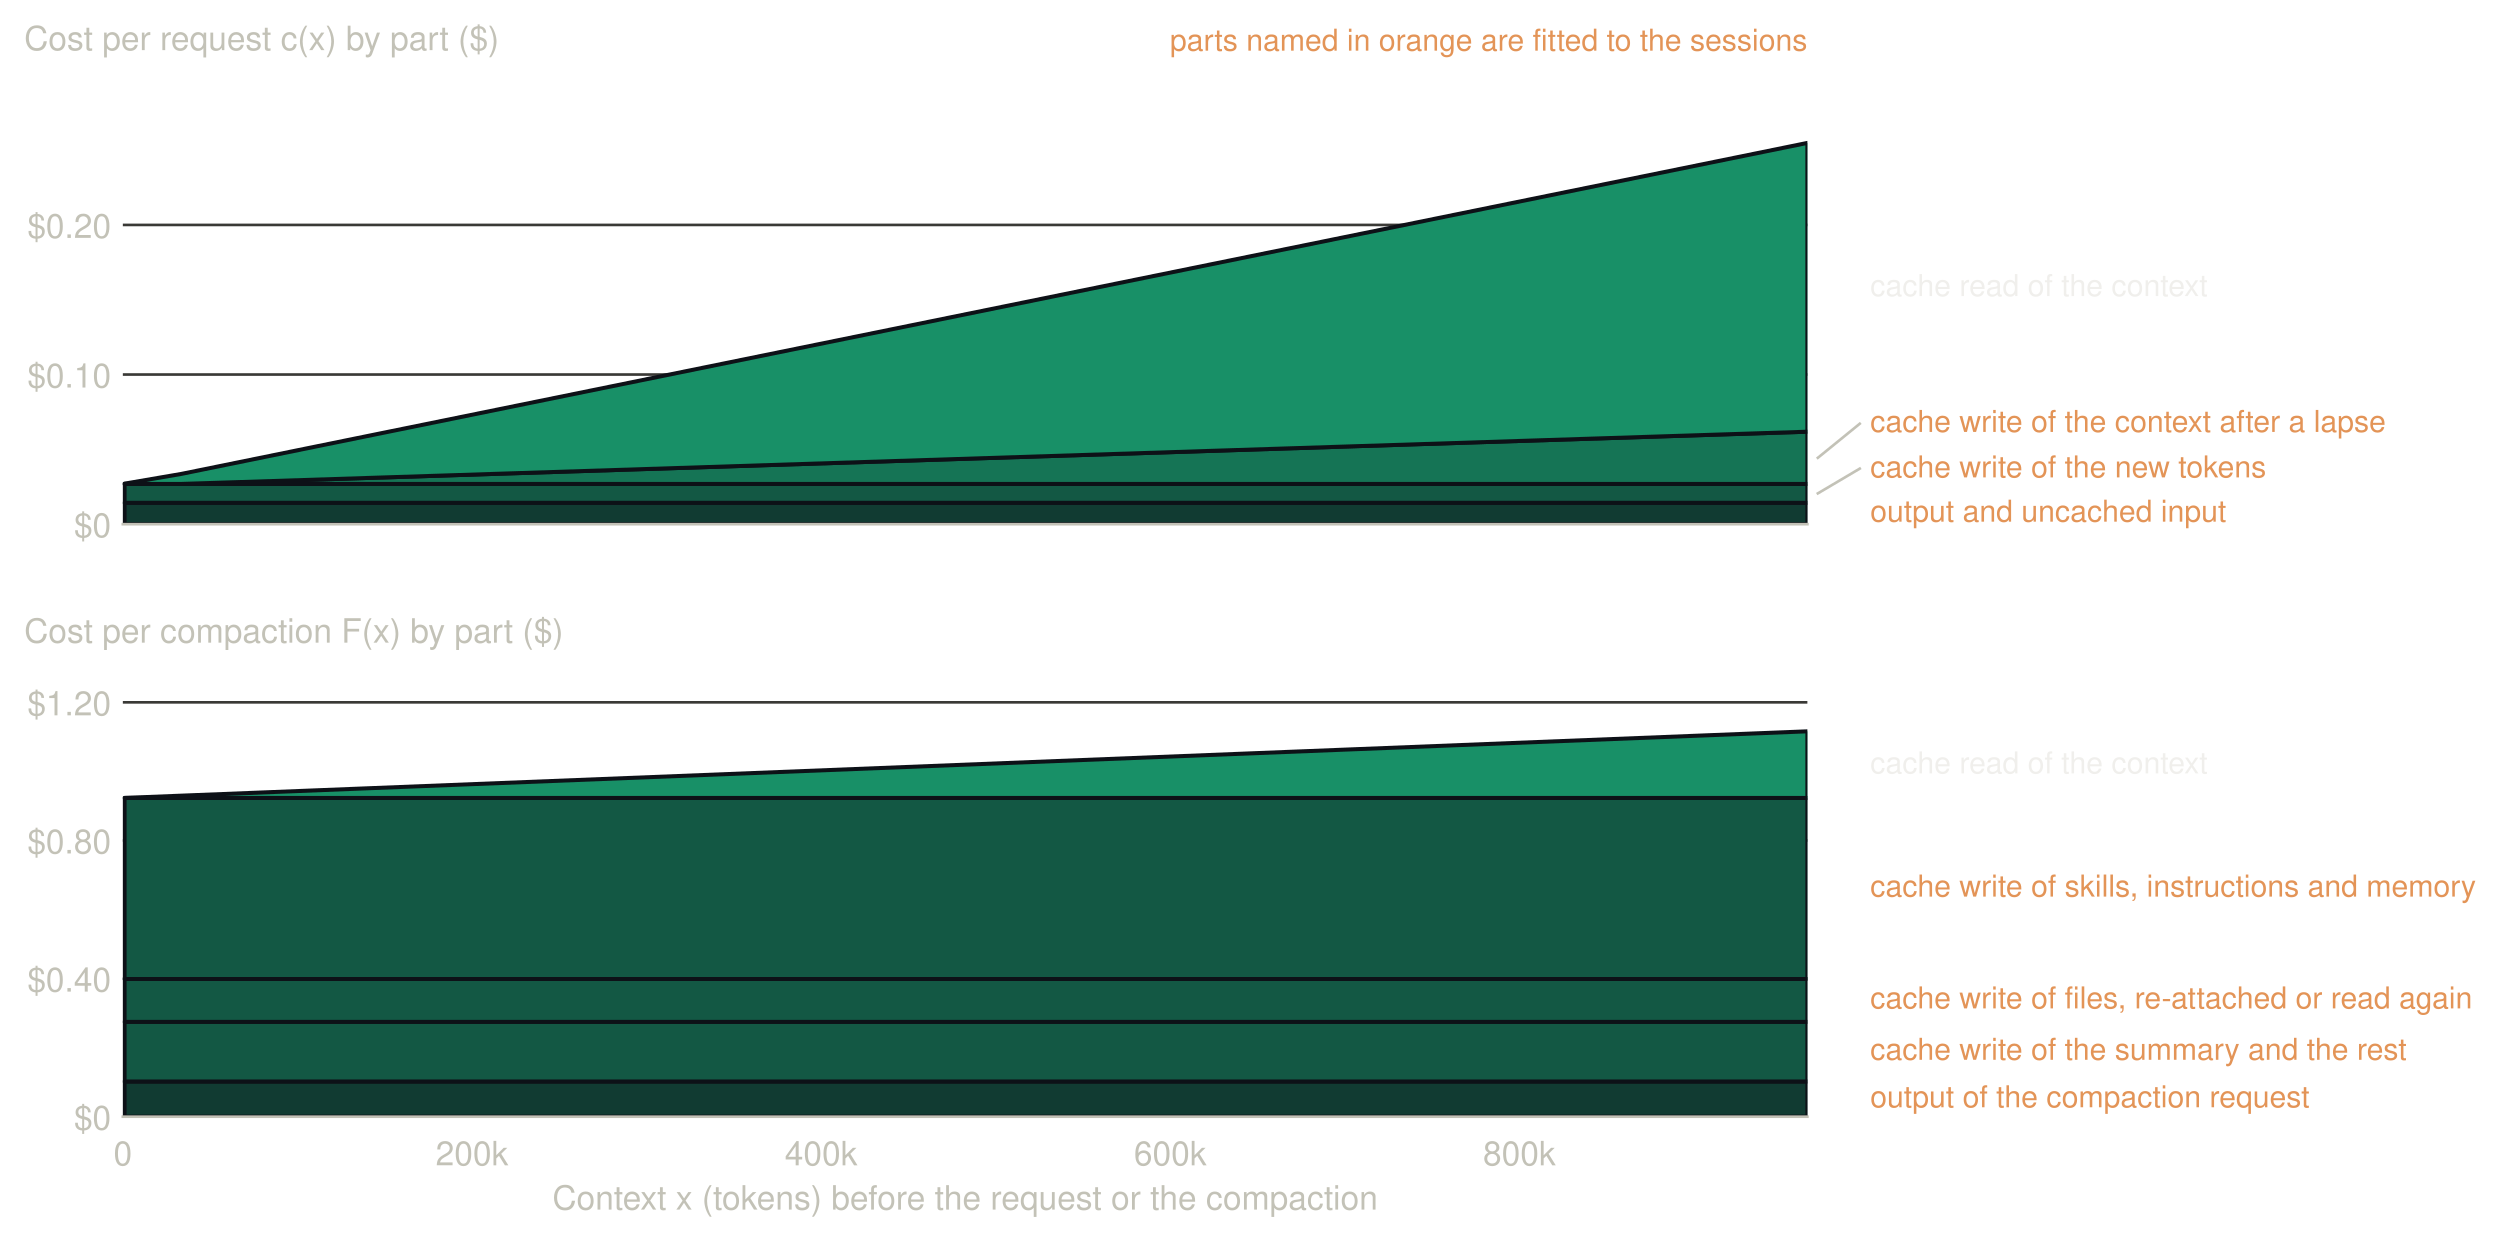
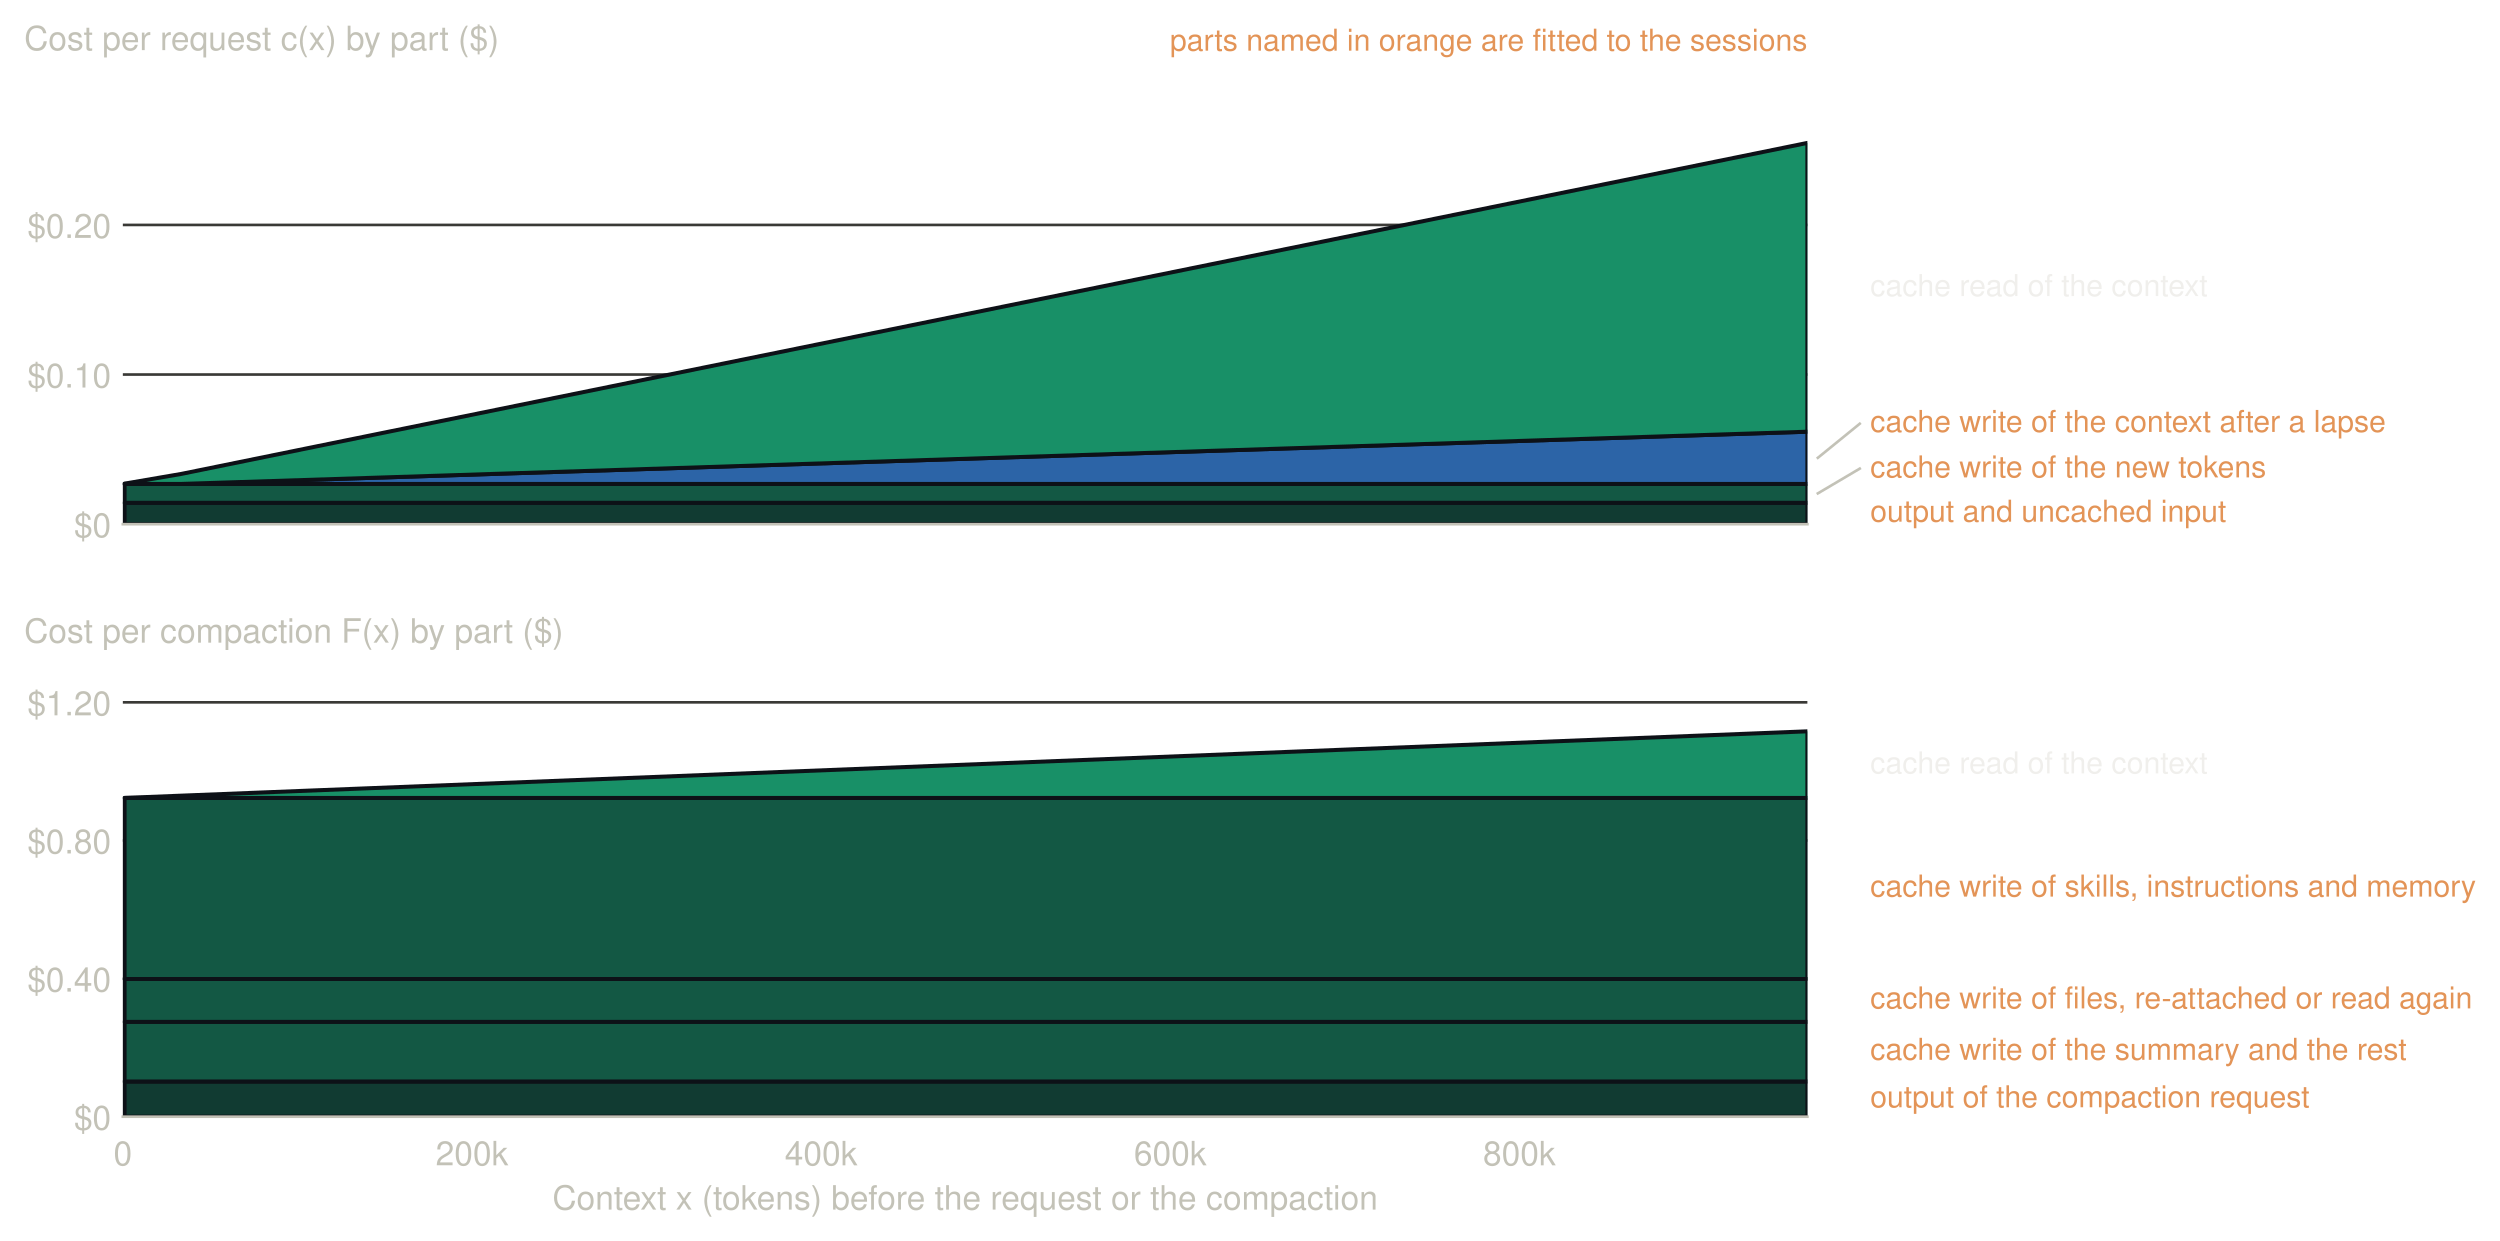
<svg xmlns="http://www.w3.org/2000/svg" xmlns:xlink="http://www.w3.org/1999/xlink" width="745.308pt" height="369.899pt" viewBox="0 0 745.308 369.899" version="1.1">
  <defs>
    <style type="text/css">*{stroke-linejoin: round; stroke-linecap: butt}</style>
  </defs>
  <g id="figure_1">
    <g id="patch_1">
      <path d="M 0 369.899  L 745.308 369.899  L 745.308 0  L 0 0  L 0 369.899  z " style="fill: none" />
    </g>
    <g id="axes_1">
      <g id="patch_2">
        <path d="M 36.62 156.272  L 538.82 156.272  L 538.82 22.451  L 36.62 22.451  L 36.62 156.272  z " style="fill: none" />
      </g>
      <g id="matplotlib.axis_1">
        <g id="xtick_1">
          <g id="line2d_1" />
        </g>
        <g id="xtick_2">
          <g id="line2d_2" />
        </g>
        <g id="xtick_3">
          <g id="line2d_3" />
        </g>
        <g id="xtick_4">
          <g id="line2d_4" />
        </g>
        <g id="xtick_5">
          <g id="line2d_5" />
        </g>
      </g>
      <g id="matplotlib.axis_2">
        <g id="ytick_1">
          <g id="line2d_6">
            <path d="M 36.62 156.272  L 538.82 156.272  " clip-path="url(#p10c6d02764)" style="fill: none; stroke: #3a3936; stroke-width: 0.8; stroke-linecap: square" />
          </g>
          <g id="line2d_7" />
          <g id="text_1">
            <text style="font-size: 10px; font-family: 'Helvetica', 'Arial', 'DejaVu Sans'; text-anchor: end; fill: #c3c2b7" x="33.12" y="160.149" transform="rotate(-0 33.12 160.1493)">$0</text>
          </g>
        </g>
        <g id="ytick_2">
          <g id="line2d_8">
            <path d="M 36.62 111.665  L 538.82 111.665  " clip-path="url(#p10c6d02764)" style="fill: none; stroke: #3a3936; stroke-width: 0.8; stroke-linecap: square" />
          </g>
          <g id="line2d_9" />
          <g id="text_2">
            <text style="font-size: 10px; font-family: 'Helvetica', 'Arial', 'DejaVu Sans'; text-anchor: end; fill: #c3c2b7" x="33.12" y="115.542" transform="rotate(-0 33.12 115.5424)">$0.10</text>
          </g>
        </g>
        <g id="ytick_3">
          <g id="line2d_10">
            <path d="M 36.62 67.058  L 538.82 67.058  " clip-path="url(#p10c6d02764)" style="fill: none; stroke: #3a3936; stroke-width: 0.8; stroke-linecap: square" />
          </g>
          <g id="line2d_11" />
          <g id="text_3">
            <text style="font-size: 10px; font-family: 'Helvetica', 'Arial', 'DejaVu Sans'; text-anchor: end; fill: #c3c2b7" x="33.12" y="70.936" transform="rotate(-0 33.12 70.93551)">$0.20</text>
          </g>
        </g>
        <g id="text_4">
          <text style="font-size: 10px; font-family: 'Helvetica', 'Arial', 'DejaVu Sans'; text-anchor: start; fill: #c3c2b7" x="7.2" y="14.955" transform="rotate(-0 7.2 14.95469)">Cost per request c(x) by part ($)</text>
        </g>
      </g>
      <g id="FillBetweenPolyCollection_1">
        <defs>
          <path id="maaebbda746" d="M 37.14 -219.992  L 37.14 -213.627  L 54.029 -213.627  L 108.817 -213.627  L 400.91 -213.627  L 538.82 -213.627  L 538.82 -219.992  L 538.82 -219.992  L 400.91 -219.992  L 108.817 -219.992  L 54.029 -219.992  L 37.14 -219.992  z " style="stroke: #0d1117; stroke-width: 1.2" />
        </defs>
        <g clip-path="url(#p10c6d02764)">
          <use xlink:href="#maaebbda746" x="0" y="369.899" style="fill: #113b32; stroke: #0d1117; stroke-width: 1.2" />
        </g>
      </g>
      <g id="FillBetweenPolyCollection_2">
        <defs>
          <path id="m371189c75c" d="M 37.14 -225.627  L 37.14 -219.992  L 54.029 -219.992  L 108.817 -219.992  L 400.91 -219.992  L 538.82 -219.992  L 538.82 -225.627  L 538.82 -225.627  L 400.91 -225.627  L 108.817 -225.627  L 54.029 -225.627  L 37.14 -225.627  z " style="stroke: #0d1117; stroke-width: 1.2" />
        </defs>
        <g clip-path="url(#p10c6d02764)">
          <use xlink:href="#m371189c75c" x="0" y="369.899" style="fill: #135844; stroke: #0d1117; stroke-width: 1.2" />
        </g>
      </g>
      <g id="FillBetweenPolyCollection_3">
        <defs>
-           <path id="m205fe80c78" d="M 37.14 -225.627  L 37.14 -225.627  L 54.029 -225.627  L 108.817 -225.627  L 400.91 -225.627  L 538.82 -225.627  L 538.82 -241.201  L 538.82 -241.201  L 400.91 -236.771  L 108.817 -227.387  L 54.029 -225.627  L 37.14 -225.627  z " style="stroke: #0d1117; stroke-width: 1.2" />
-         </defs>
-         <g clip-path="url(#p10c6d02764)">
-           <use xlink:href="#m205fe80c78" x="0" y="369.899" style="fill: #157455; stroke: #0d1117; stroke-width: 1.2" />
+           <path id="m050104c516" d="M 37.14 -225.627  L 37.14 -225.627  L 54.029 -225.627  L 108.817 -225.627  L 400.91 -225.627  L 538.82 -225.627  L 538.82 -241.201  L 538.82 -241.201  L 400.91 -236.771  L 108.817 -227.387  L 54.029 -225.627  L 37.14 -225.627  z " style="stroke: #0d1117; stroke-width: 1.2" />
+         </defs>
+         <g clip-path="url(#p10c6d02764)">
+           <use xlink:href="#m050104c516" x="0" y="369.899" style="fill: #2c64a7; stroke: #0d1117; stroke-width: 1.2" />
        </g>
      </g>
      <g id="FillBetweenPolyCollection_4">
        <defs>
          <path id="m70ed8e6e71" d="M 37.14 -225.716  L 37.14 -225.627  L 54.029 -225.627  L 108.817 -227.387  L 400.91 -236.771  L 538.82 -241.201  L 538.82 -327.293  L 538.82 -327.293  L 400.91 -299.221  L 108.817 -239.764  L 54.029 -228.611  L 37.14 -225.716  z " style="stroke: #0d1117; stroke-width: 1.2" />
        </defs>
        <g clip-path="url(#p10c6d02764)">
          <use xlink:href="#m70ed8e6e71" x="0" y="369.899" style="fill: #189067; stroke: #0d1117; stroke-width: 1.2" />
        </g>
      </g>
      <g id="line2d_12">
        <path d="M 541.942 147.089  L 554.432 139.707  " style="fill: none; stroke: #c3c2b7; stroke-width: 0.8; stroke-linecap: square" />
      </g>
      <g id="line2d_13">
        <path d="M 541.942 136.485  L 554.432 126.325  " style="fill: none; stroke: #c3c2b7; stroke-width: 0.8; stroke-linecap: square" />
      </g>
      <g id="patch_3">
        <path d="M 36.62 156.272  L 538.82 156.272  " style="fill: none; stroke: #c3c2b7; stroke-width: 0.8; stroke-linejoin: miter; stroke-linecap: square" />
      </g>
      <g id="text_5">
        <text style="font-size: 9px; font-family: 'Helvetica', 'Arial', 'DejaVu Sans'; text-anchor: start; fill: #e39457" x="557.555" y="155.526" transform="rotate(-0 557.5549 155.5264)">output and uncached input</text>
      </g>
      <g id="text_6">
        <text style="font-size: 9px; font-family: 'Helvetica', 'Arial', 'DejaVu Sans'; text-anchor: start; fill: #e39457" x="557.555" y="142.318" transform="rotate(-0 557.5549 142.3177)">cache write of the new tokens</text>
      </g>
      <g id="text_7">
        <text style="font-size: 9px; font-family: 'Helvetica', 'Arial', 'DejaVu Sans'; text-anchor: start; fill: #e39457" x="557.555" y="128.762" transform="rotate(-0 557.5549 128.7623)">cache write of the context after a lapse</text>
      </g>
      <g id="text_8">
        <text style="font-size: 9px; font-family: 'Helvetica', 'Arial', 'DejaVu Sans'; text-anchor: start; fill: #f0efec" x="557.555" y="88.262" transform="rotate(-0 557.5549 88.26213)">cache read of the context</text>
      </g>
      <g id="text_9">
        <text style="font-size: 9px; font-family: 'Helvetica', 'Arial', 'DejaVu Sans'; text-anchor: end; fill: #e39457" x="538.82" y="15.107" transform="rotate(-0 538.82 15.10719)">parts named in orange are fitted to the sessions</text>
      </g>
    </g>
    <g id="axes_2">
      <g id="patch_4">
        <path d="M 36.62 332.915  L 538.82 332.915  L 538.82 199.095  L 36.62 199.095  L 36.62 332.915  z " style="fill: none" />
      </g>
      <g id="matplotlib.axis_3">
        <g id="xtick_6">
          <g id="line2d_14" />
          <g id="text_10">
            <text style="font-size: 10px; font-family: 'Helvetica', 'Arial', 'DejaVu Sans'; text-anchor: middle; fill: #c3c2b7" x="36.62" y="347.415" transform="rotate(-0 36.62 347.4153)">0</text>
          </g>
        </g>
        <g id="xtick_7">
          <g id="line2d_15" />
          <g id="text_11">
            <text style="font-size: 10px; font-family: 'Helvetica', 'Arial', 'DejaVu Sans'; text-anchor: middle; fill: #c3c2b7" x="140.703" y="347.415" transform="rotate(-0 140.7029 347.4153)">200k</text>
          </g>
        </g>
        <g id="xtick_8">
          <g id="line2d_16" />
          <g id="text_12">
            <text style="font-size: 10px; font-family: 'Helvetica', 'Arial', 'DejaVu Sans'; text-anchor: middle; fill: #c3c2b7" x="244.786" y="347.415" transform="rotate(-0 244.7858 347.4153)">400k</text>
          </g>
        </g>
        <g id="xtick_9">
          <g id="line2d_17" />
          <g id="text_13">
            <text style="font-size: 10px; font-family: 'Helvetica', 'Arial', 'DejaVu Sans'; text-anchor: middle; fill: #c3c2b7" x="348.869" y="347.415" transform="rotate(-0 348.8687 347.4153)">600k</text>
          </g>
        </g>
        <g id="xtick_10">
          <g id="line2d_18" />
          <g id="text_14">
            <text style="font-size: 10px; font-family: 'Helvetica', 'Arial', 'DejaVu Sans'; text-anchor: middle; fill: #c3c2b7" x="452.952" y="347.415" transform="rotate(-0 452.9516 347.4153)">800k</text>
          </g>
        </g>
        <g id="text_15">
          <text style="font-size: 10px; font-family: 'Helvetica', 'Arial', 'DejaVu Sans'; text-anchor: middle; fill: #c3c2b7" x="287.72" y="360.614" transform="rotate(-0 287.72 360.6145)">Context x (tokens) before the request or the compaction</text>
        </g>
      </g>
      <g id="matplotlib.axis_4">
        <g id="ytick_4">
          <g id="line2d_19">
            <path d="M 36.62 332.915  L 538.82 332.915  " clip-path="url(#p2a4c4a9af1)" style="fill: none; stroke: #3a3936; stroke-width: 0.8; stroke-linecap: square" />
          </g>
          <g id="line2d_20" />
          <g id="text_16">
            <text style="font-size: 10px; font-family: 'Helvetica', 'Arial', 'DejaVu Sans'; text-anchor: end; fill: #c3c2b7" x="33.12" y="336.793" transform="rotate(-0 33.12 336.7926)">$0</text>
          </g>
        </g>
        <g id="ytick_5">
          <g id="line2d_21">
            <path d="M 36.62 291.74  L 538.82 291.74  " clip-path="url(#p2a4c4a9af1)" style="fill: none; stroke: #3a3936; stroke-width: 0.8; stroke-linecap: square" />
          </g>
          <g id="line2d_22" />
          <g id="text_17">
            <text style="font-size: 10px; font-family: 'Helvetica', 'Arial', 'DejaVu Sans'; text-anchor: end; fill: #c3c2b7" x="33.12" y="295.617" transform="rotate(-0 33.12 295.617)">$0.40</text>
          </g>
        </g>
        <g id="ytick_6">
          <g id="line2d_23">
            <path d="M 36.62 250.564  L 538.82 250.564  " clip-path="url(#p2a4c4a9af1)" style="fill: none; stroke: #3a3936; stroke-width: 0.8; stroke-linecap: square" />
          </g>
          <g id="line2d_24" />
          <g id="text_18">
            <text style="font-size: 10px; font-family: 'Helvetica', 'Arial', 'DejaVu Sans'; text-anchor: end; fill: #c3c2b7" x="33.12" y="254.441" transform="rotate(-0 33.12 254.4414)">$0.80</text>
          </g>
        </g>
        <g id="ytick_7">
          <g id="line2d_25">
            <path d="M 36.62 209.388  L 538.82 209.388  " clip-path="url(#p2a4c4a9af1)" style="fill: none; stroke: #3a3936; stroke-width: 0.8; stroke-linecap: square" />
          </g>
          <g id="line2d_26" />
          <g id="text_19">
            <text style="font-size: 10px; font-family: 'Helvetica', 'Arial', 'DejaVu Sans'; text-anchor: end; fill: #c3c2b7" x="33.12" y="213.266" transform="rotate(-0 33.12 213.2658)">$1.20</text>
          </g>
        </g>
        <g id="text_20">
          <text style="font-size: 10px; font-family: 'Helvetica', 'Arial', 'DejaVu Sans'; text-anchor: start; fill: #c3c2b7" x="7.2" y="191.598" transform="rotate(-0 7.2 191.598)">Cost per compaction F(x) by part ($)</text>
        </g>
      </g>
      <g id="FillBetweenPolyCollection_5">
        <defs>
          <path id="m3b2f261b6b" d="M 37.14 -47.476  L 37.14 -36.984  L 54.029 -36.984  L 108.817 -36.984  L 400.91 -36.984  L 538.82 -36.984  L 538.82 -47.476  L 538.82 -47.476  L 400.91 -47.476  L 108.817 -47.476  L 54.029 -47.476  L 37.14 -47.476  z " style="stroke: #0d1117; stroke-width: 1.2" />
        </defs>
        <g clip-path="url(#p2a4c4a9af1)">
          <use xlink:href="#m3b2f261b6b" x="0" y="369.899" style="fill: #113b32; stroke: #0d1117; stroke-width: 1.2" />
        </g>
      </g>
      <g id="FillBetweenPolyCollection_6">
        <defs>
          <path id="m6829ad27a3" d="M 37.14 -65.255  L 37.14 -47.476  L 54.029 -47.476  L 108.817 -47.476  L 400.91 -47.476  L 538.82 -47.476  L 538.82 -65.255  L 538.82 -65.255  L 400.91 -65.255  L 108.817 -65.255  L 54.029 -65.255  L 37.14 -65.255  z " style="stroke: #0d1117; stroke-width: 1.2" />
        </defs>
        <g clip-path="url(#p2a4c4a9af1)">
          <use xlink:href="#m6829ad27a3" x="0" y="369.899" style="fill: #135844; stroke: #0d1117; stroke-width: 1.2" />
        </g>
      </g>
      <g id="FillBetweenPolyCollection_7">
        <defs>
          <path id="m6a6f507146" d="M 37.14 -78.04  L 37.14 -65.255  L 54.029 -65.255  L 108.817 -65.255  L 400.91 -65.255  L 538.82 -65.255  L 538.82 -78.04  L 538.82 -78.04  L 400.91 -78.04  L 108.817 -78.04  L 54.029 -78.04  L 37.14 -78.04  z " style="stroke: #0d1117; stroke-width: 1.2" />
        </defs>
        <g clip-path="url(#p2a4c4a9af1)">
          <use xlink:href="#m6a6f507146" x="0" y="369.899" style="fill: #135844; stroke: #0d1117; stroke-width: 1.2" />
        </g>
      </g>
      <g id="FillBetweenPolyCollection_8">
        <defs>
          <path id="m7151874985" d="M 37.14 -132.006  L 37.14 -78.04  L 54.029 -78.04  L 108.817 -78.04  L 400.91 -78.04  L 538.82 -78.04  L 538.82 -132.006  L 538.82 -132.006  L 400.91 -132.006  L 108.817 -132.006  L 54.029 -132.006  L 37.14 -132.006  z " style="stroke: #0d1117; stroke-width: 1.2" />
        </defs>
        <g clip-path="url(#p2a4c4a9af1)">
          <use xlink:href="#m7151874985" x="0" y="369.899" style="fill: #135844; stroke: #0d1117; stroke-width: 1.2" />
        </g>
      </g>
      <g id="FillBetweenPolyCollection_9">
        <defs>
          <path id="m4bde94c2a7" d="M 37.14 -132.027  L 37.14 -132.006  L 54.029 -132.006  L 108.817 -132.006  L 400.91 -132.006  L 538.82 -132.006  L 538.82 -151.874  L 538.82 -151.874  L 400.91 -146.418  L 108.817 -134.862  L 54.029 -132.695  L 37.14 -132.027  z " style="stroke: #0d1117; stroke-width: 1.2" />
        </defs>
        <g clip-path="url(#p2a4c4a9af1)">
          <use xlink:href="#m4bde94c2a7" x="0" y="369.899" style="fill: #189067; stroke: #0d1117; stroke-width: 1.2" />
        </g>
      </g>
      <g id="patch_5">
        <path d="M 36.62 332.915  L 538.82 332.915  " style="fill: none; stroke: #c3c2b7; stroke-width: 0.8; stroke-linejoin: miter; stroke-linecap: square" />
      </g>
      <g id="text_21">
        <text style="font-size: 9px; font-family: 'Helvetica', 'Arial', 'DejaVu Sans'; text-anchor: start; fill: #e39457" x="557.555" y="330.106" transform="rotate(-0 557.5549 330.1058)">output of the compaction request</text>
      </g>
      <g id="text_22">
        <text style="font-size: 9px; font-family: 'Helvetica', 'Arial', 'DejaVu Sans'; text-anchor: start; fill: #e39457" x="557.555" y="315.943" transform="rotate(-0 557.5549 315.9433)">cache write of the summary and the rest</text>
      </g>
      <g id="text_23">
        <text style="font-size: 9px; font-family: 'Helvetica', 'Arial', 'DejaVu Sans'; text-anchor: start; fill: #e39457" x="557.555" y="300.631" transform="rotate(-0 557.5549 300.6307)">cache write of files, re-attached or read again</text>
      </g>
      <g id="text_24">
        <text style="font-size: 9px; font-family: 'Helvetica', 'Arial', 'DejaVu Sans'; text-anchor: start; fill: #e39457" x="557.555" y="267.286" transform="rotate(-0 557.5549 267.2861)">cache write of skills, instructions and memory</text>
      </g>
      <g id="text_25">
        <text style="font-size: 9px; font-family: 'Helvetica', 'Arial', 'DejaVu Sans'; text-anchor: start; fill: #f0efec" x="557.555" y="230.569" transform="rotate(-0 557.5549 230.5693)">cache read of the context</text>
      </g>
    </g>
  </g>
  <defs>
    <clipPath id="p10c6d02764">
      <rect x="36.62" y="22.451" width="502.2" height="133.821" />
    </clipPath>
    <clipPath id="p2a4c4a9af1">
      <rect x="36.62" y="199.095" width="502.2" height="133.821" />
    </clipPath>
  </defs>
</svg>
